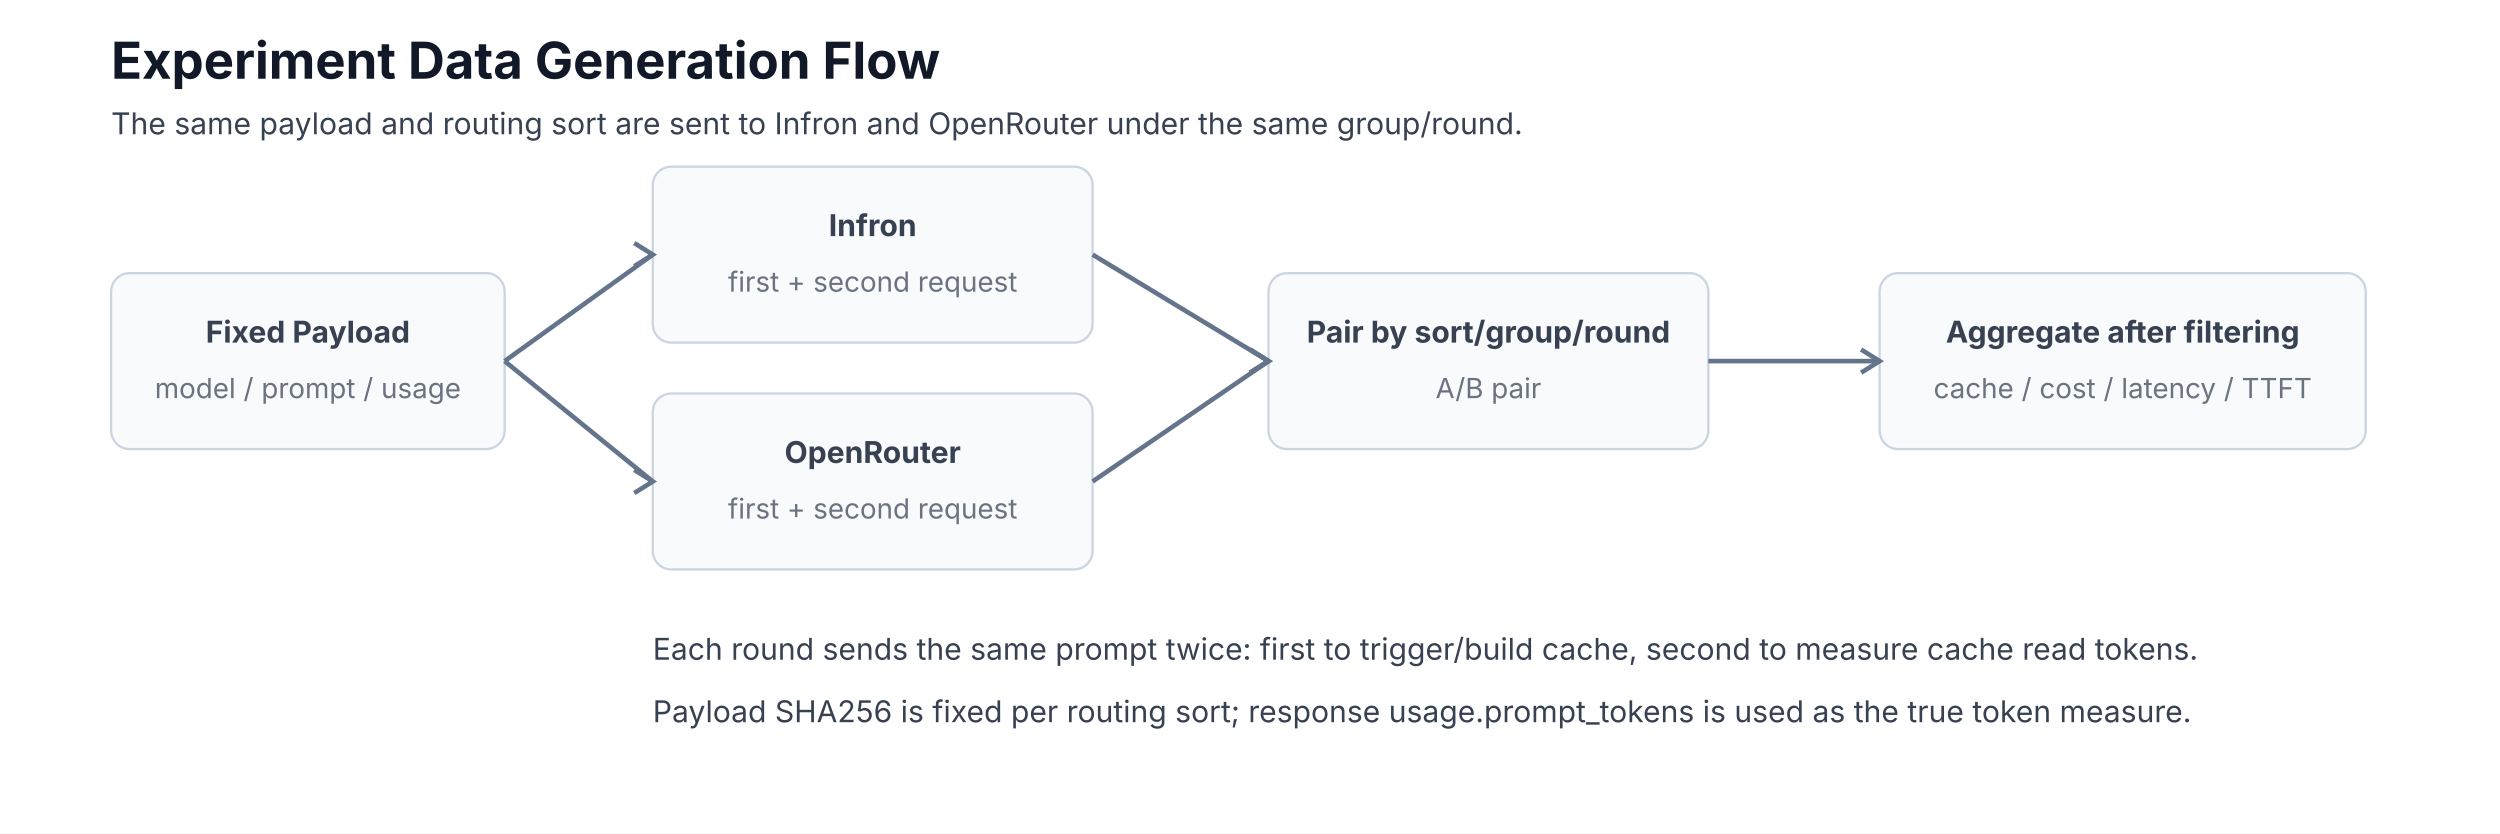
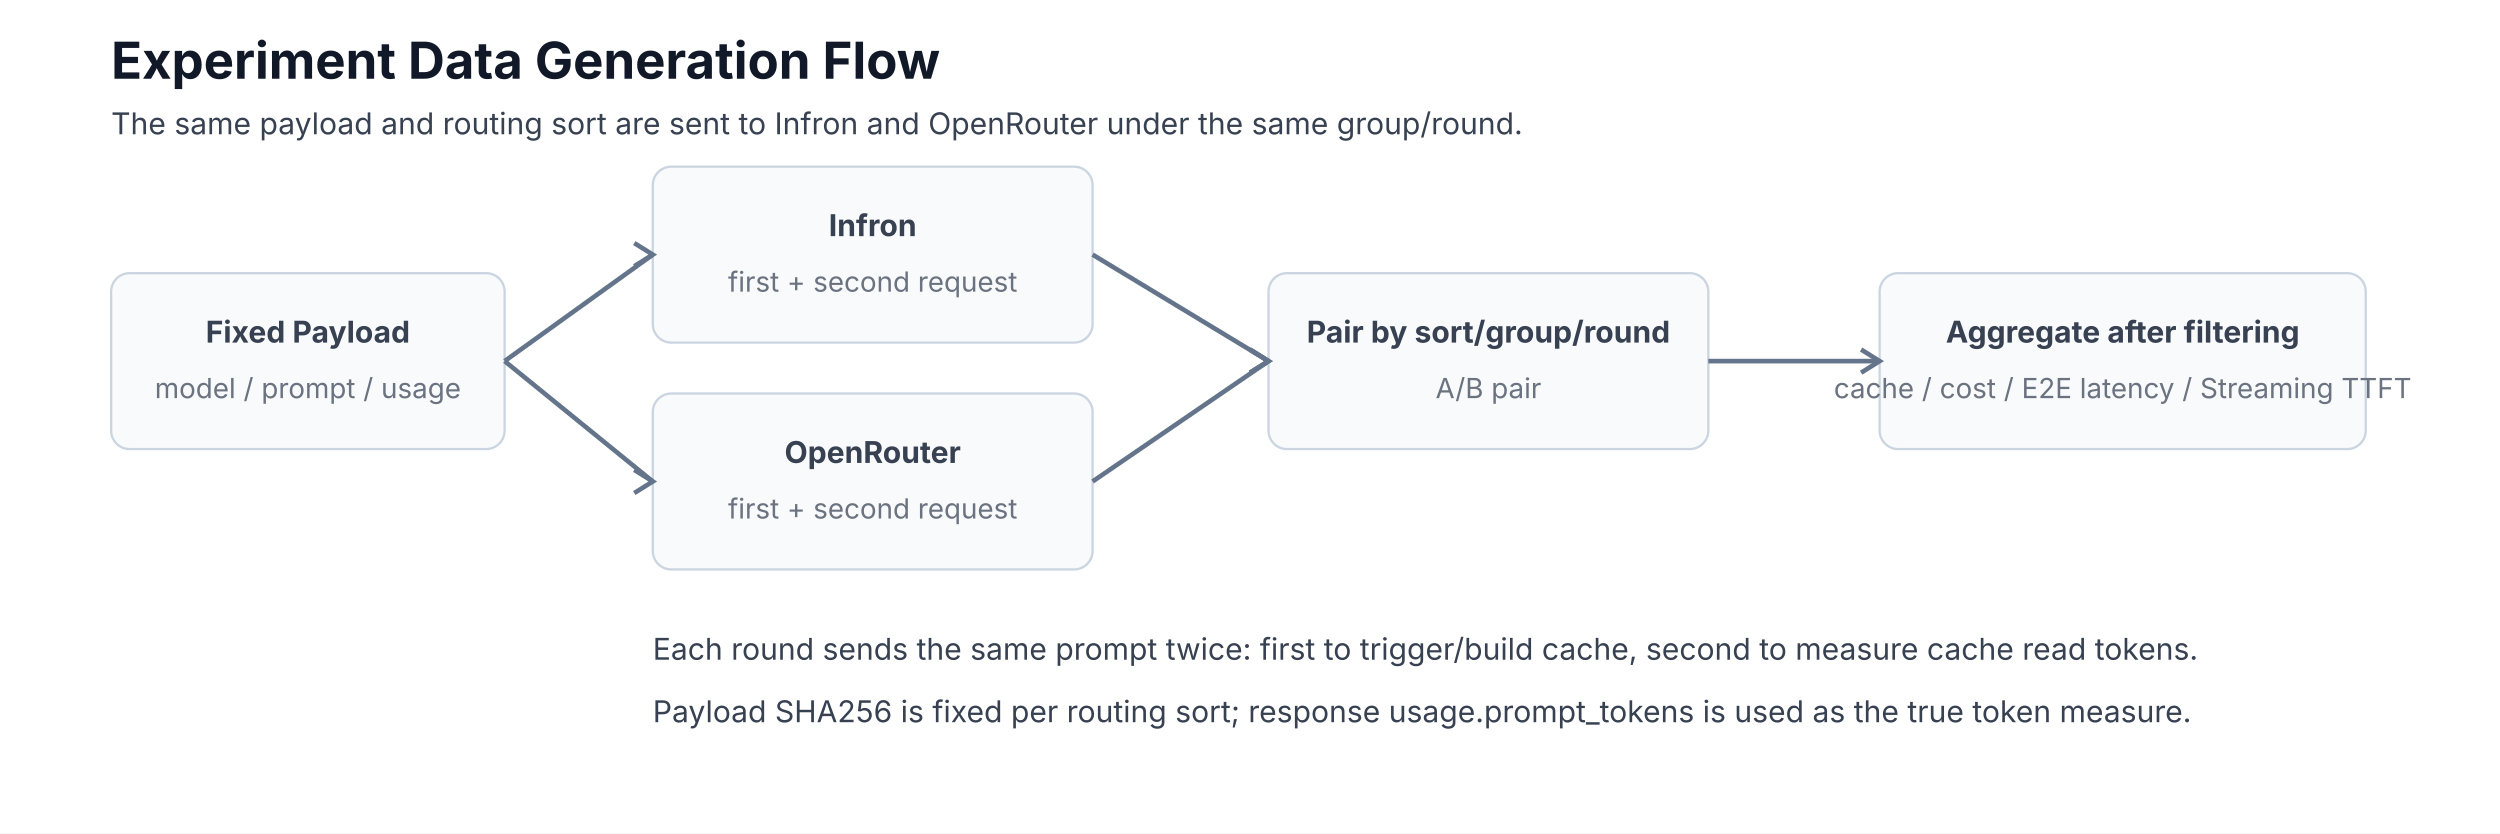
<svg xmlns="http://www.w3.org/2000/svg" width="1080" height="360" viewBox="0 0 1080 360">
  <style>text{font-family:-apple-system,BlinkMacSystemFont,'Segoe UI',sans-serif;fill:#111827}.title{font-size:22px;font-weight:700}.label{font-size:13px;fill:#374151}.tick{font-size:12px;fill:#6b7280}.value{font-size:12px;fill:#111827}</style>
  <rect width="100%" height="100%" fill="#ffffff" />
  <text x="48" y="34" class="title">Experiment Data Generation Flow</text>
  <text x="48" y="58" class="label">The same payload and routing sort are sent to Infron and OpenRouter under the same group/round.</text>
  <rect x="48" y="118" width="170" height="76" rx="8" fill="#f8fafc" stroke="#cbd5e1" />
  <text x="133.0" y="148" class="label" font-weight="700" text-anchor="middle">Fixed Payload</text>
  <text x="133.0" y="172" class="tick" text-anchor="middle">model / prompt / usage</text>
  <rect x="282" y="72" width="190" height="76" rx="8" fill="#f8fafc" stroke="#cbd5e1" />
  <text x="377.0" y="102" class="label" font-weight="700" text-anchor="middle">Infron</text>
  <text x="377.0" y="126" class="tick" text-anchor="middle">first + second request</text>
  <rect x="282" y="170" width="190" height="76" rx="8" fill="#f8fafc" stroke="#cbd5e1" />
  <text x="377.0" y="200" class="label" font-weight="700" text-anchor="middle">OpenRouter</text>
  <text x="377.0" y="224" class="tick" text-anchor="middle">first + second request</text>
  <rect x="548" y="118" width="190" height="76" rx="8" fill="#f8fafc" stroke="#cbd5e1" />
  <text x="643.0" y="148" class="label" font-weight="700" text-anchor="middle">Pair by sort/group/round</text>
  <text x="643.0" y="172" class="tick" text-anchor="middle">A/B pair</text>
  <rect x="812" y="118" width="210" height="76" rx="8" fill="#f8fafc" stroke="#cbd5e1" />
  <text x="917.0" y="148" class="label" font-weight="700" text-anchor="middle">Aggregate after filtering</text>
-   <text x="917.0" y="172" class="tick" text-anchor="middle">cache / cost / latency / TTFT</text>
+   <text x="917.0" y="172" class="tick" text-anchor="middle">cache / cost / E2E latency / Streaming TTFT</text>
  <path d="M218,156 L282,110" stroke="#64748b" stroke-width="2" fill="none" />
  <path d="M274,105 L282,110 L274,115" stroke="#64748b" stroke-width="2" fill="none" />
  <path d="M218,156 L282,208" stroke="#64748b" stroke-width="2" fill="none" />
  <path d="M274,203 L282,208 L274,213" stroke="#64748b" stroke-width="2" fill="none" />
  <path d="M472,110 L548,156" stroke="#64748b" stroke-width="2" fill="none" />
  <path d="M540,151 L548,156 L540,161" stroke="#64748b" stroke-width="2" fill="none" />
  <path d="M472,208 L548,156" stroke="#64748b" stroke-width="2" fill="none" />
  <path d="M540,151 L548,156 L540,161" stroke="#64748b" stroke-width="2" fill="none" />
  <path d="M738,156 L812,156" stroke="#64748b" stroke-width="2" fill="none" />
  <path d="M804,151 L812,156 L804,161" stroke="#64748b" stroke-width="2" fill="none" />
  <text x="282" y="285" class="label">Each round sends the same prompt twice: first to trigger/build cache, second to measure cache read tokens.</text>
  <text x="282" y="312" class="label">Payload SHA256 is fixed per routing sort; response usage.prompt_tokens is used as the true token measure.</text>
</svg>
